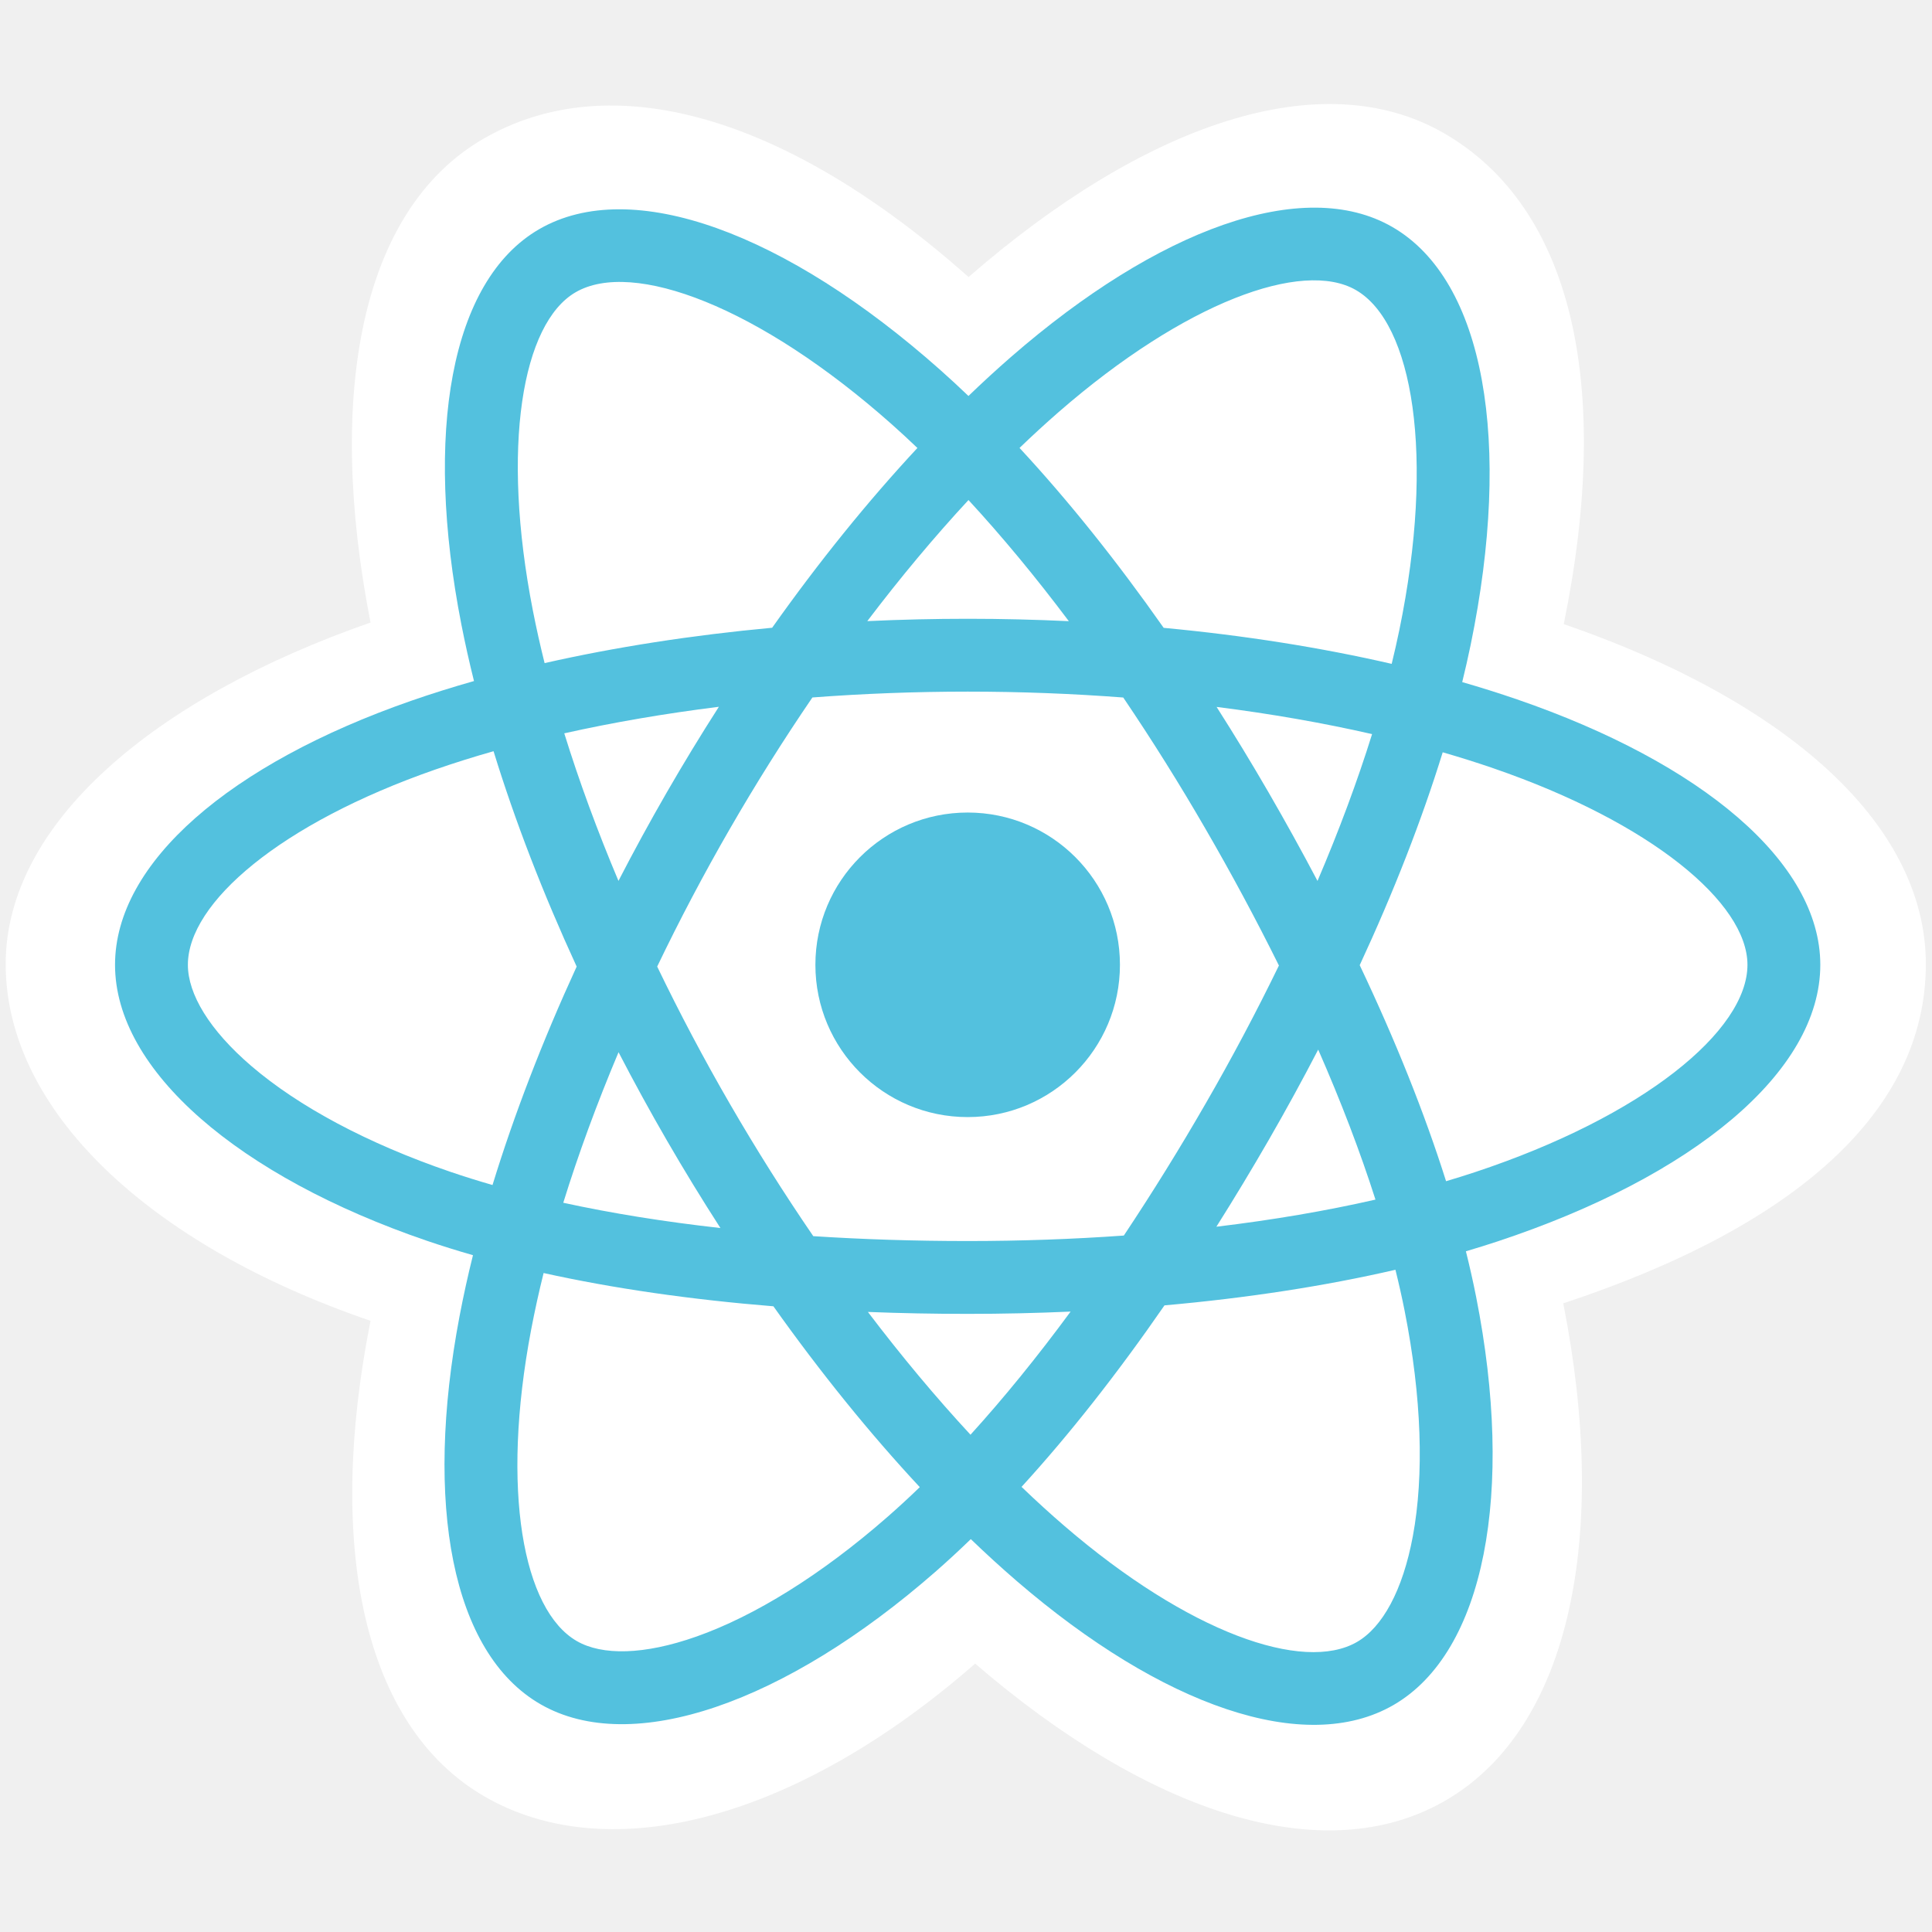
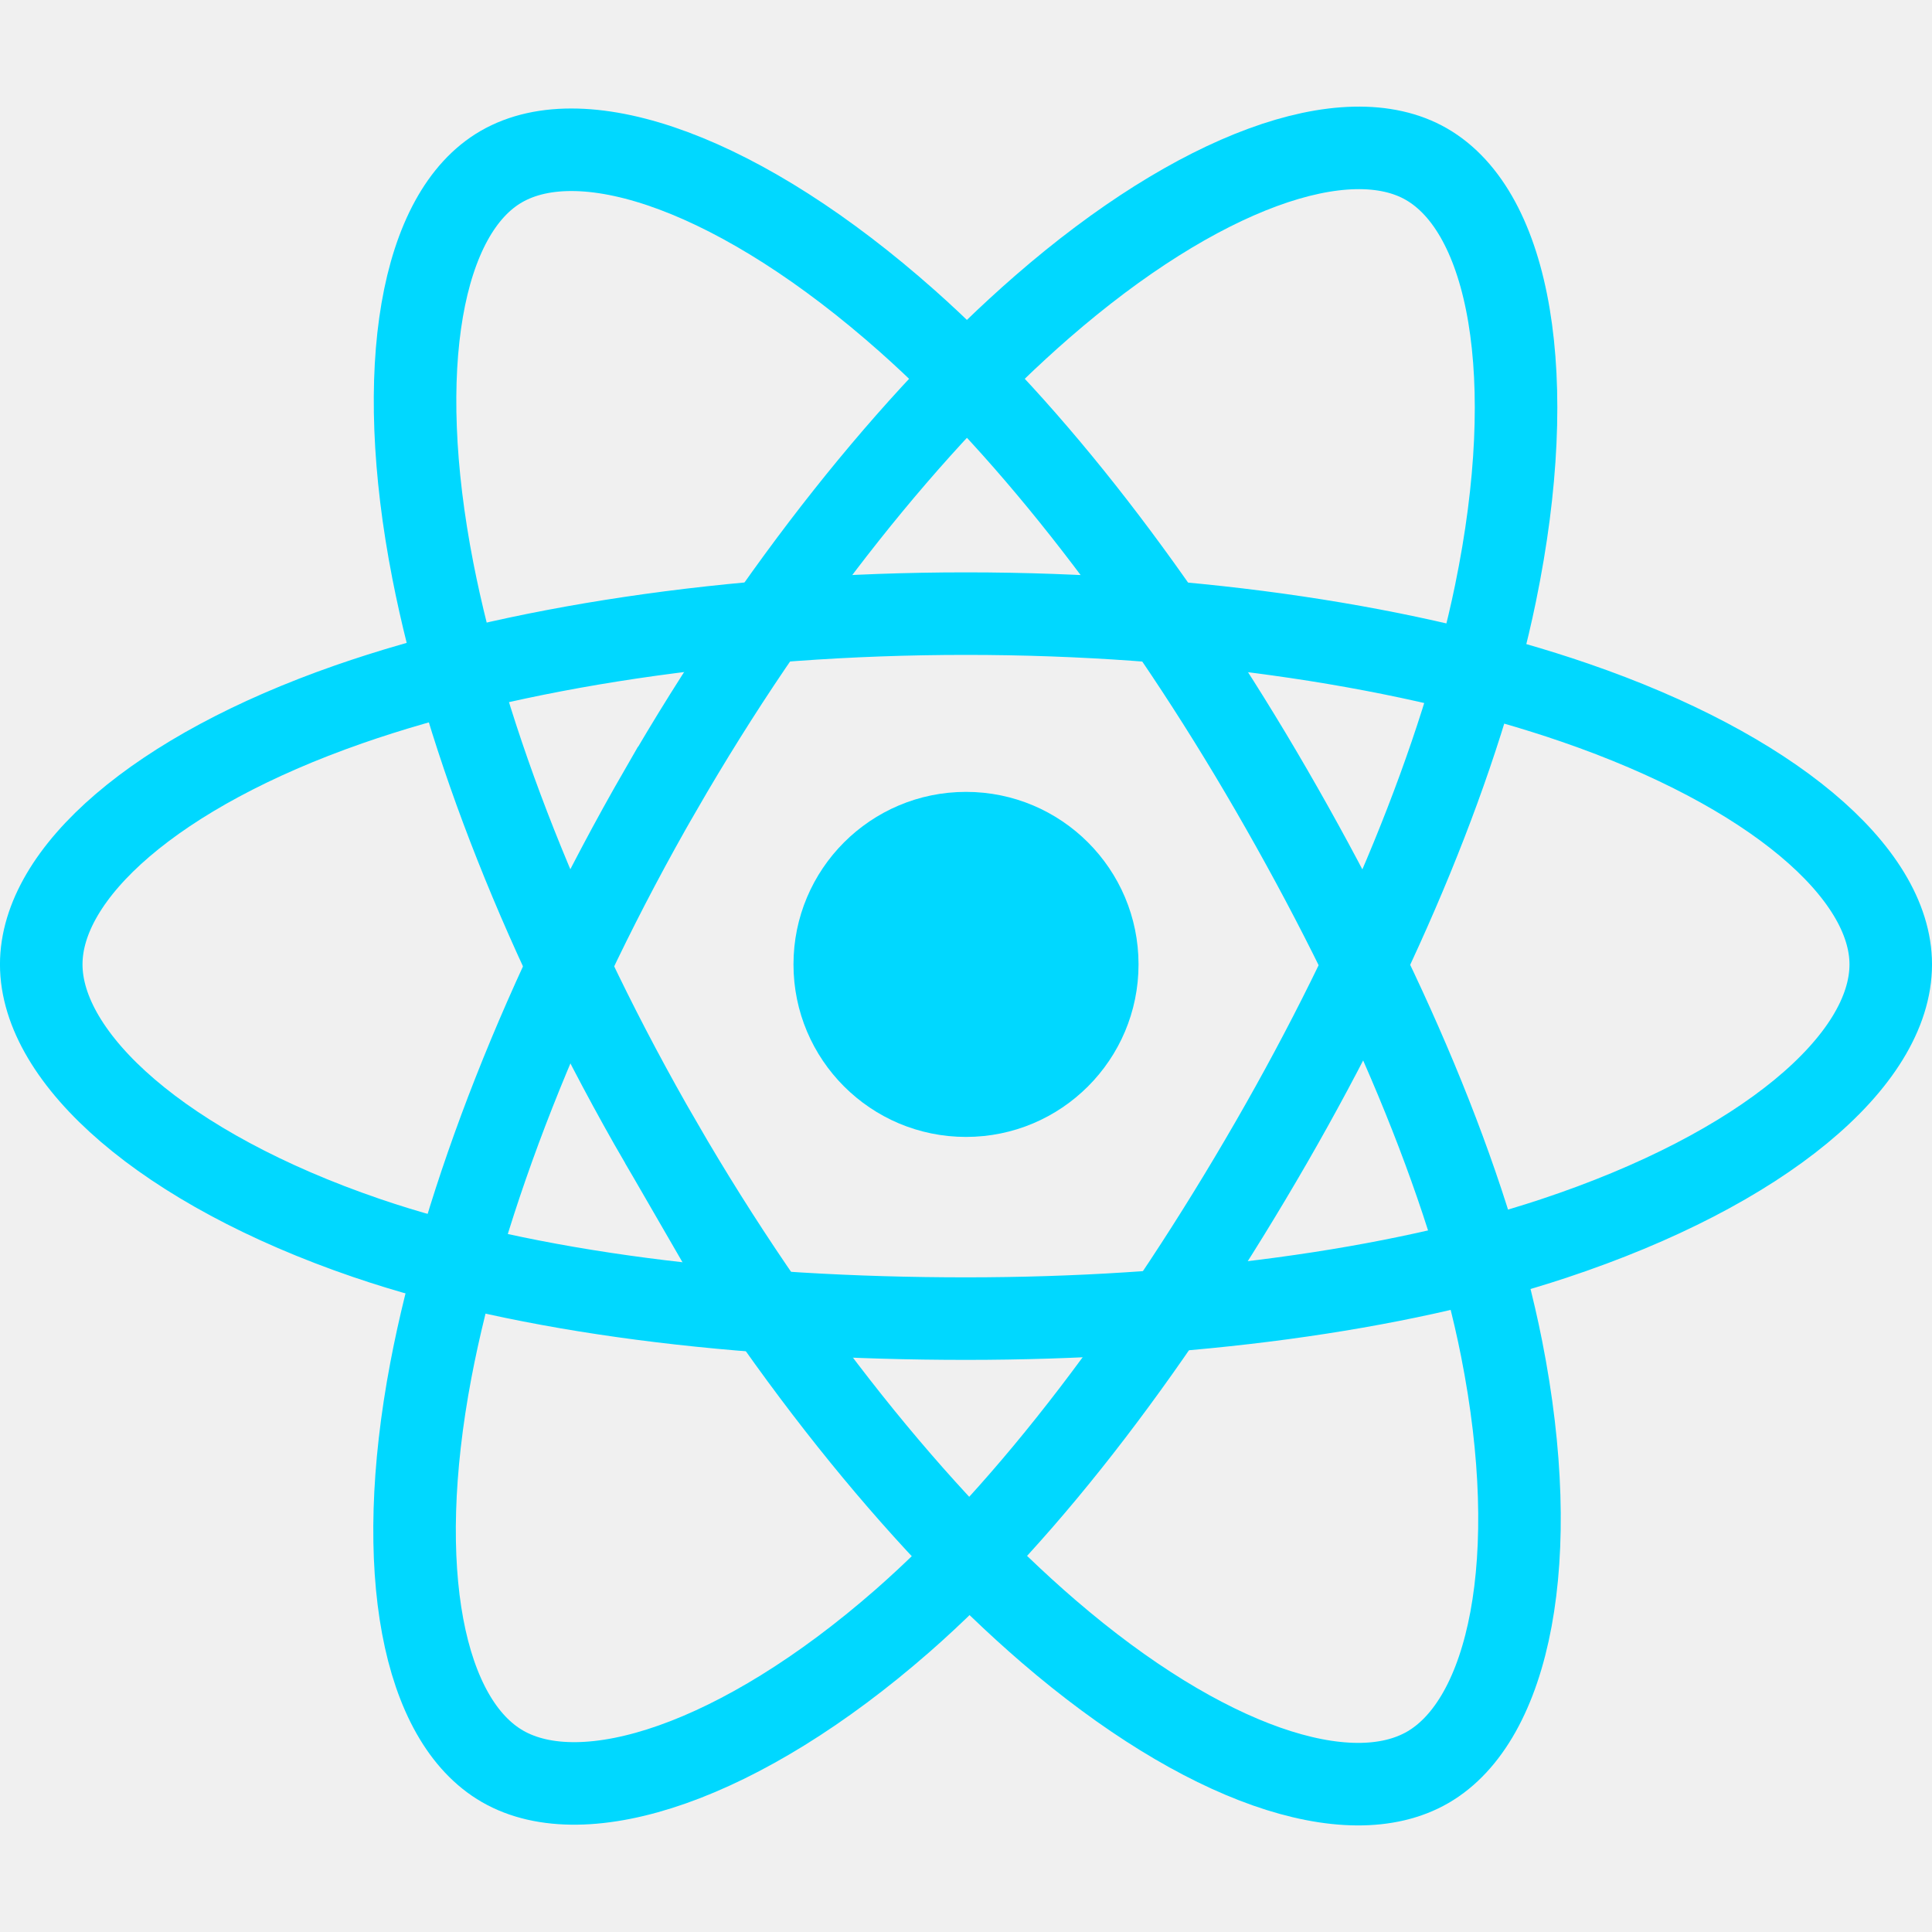
- <svg xmlns="http://www.w3.org/2000/svg" width="800px" height="800px" viewBox="0 -13 256 256" preserveAspectRatio="xMinYMin meet">
-   <path d="M.754 114.75c0 19.215 18.763 37.152 48.343 47.263-5.907 29.737-1.058 53.706 15.136 63.045 16.645 9.6 41.443 2.955 64.98-17.62 22.943 19.744 46.13 27.514 62.31 18.148 16.63-9.627 21.687-35.221 15.617-65.887 30.81-10.186 48.044-25.481 48.044-44.949 0-18.769-18.797-35.006-47.979-45.052 6.535-31.933.998-55.32-15.867-65.045-16.259-9.376-39.716-1.204-62.996 19.056C104.122 2.205 80.897-4.36 64.05 5.392 47.806 14.795 43.171 39.2 49.097 69.487 20.515 79.452.754 96.057.754 114.75z" fill="#FFF" />
-   <path d="M201.025 79.674a151.364 151.364 0 0 0-7.274-2.292 137.5 137.5 0 0 0 1.124-4.961c5.506-26.728 1.906-48.26-10.388-55.348-11.787-6.798-31.065.29-50.535 17.233a151.136 151.136 0 0 0-5.626 5.163 137.573 137.573 0 0 0-3.744-3.458c-20.405-18.118-40.858-25.752-53.139-18.643-11.776 6.817-15.264 27.06-10.307 52.39a150.91 150.91 0 0 0 1.67 7.484c-2.894.822-5.689 1.698-8.363 2.63-23.922 8.34-39.2 21.412-39.2 34.97 0 14.004 16.4 28.05 41.318 36.566a128.44 128.44 0 0 0 6.11 1.91 147.813 147.813 0 0 0-1.775 8.067c-4.726 24.89-1.035 44.653 10.71 51.428 12.131 6.995 32.491-.195 52.317-17.525 1.567-1.37 3.14-2.823 4.715-4.346a148.34 148.34 0 0 0 6.108 5.573c19.204 16.525 38.17 23.198 49.905 16.405 12.12-7.016 16.058-28.247 10.944-54.078-.39-1.973-.845-3.988-1.355-6.04 1.43-.422 2.833-.858 4.202-1.312 25.904-8.582 42.757-22.457 42.757-36.648 0-13.607-15.77-26.767-40.174-35.168z" fill="#53C1DE" />
-   <path d="M195.406 142.328c-1.235.409-2.503.804-3.795 1.187-2.86-9.053-6.72-18.68-11.442-28.625 4.507-9.71 8.217-19.213 10.997-28.208 2.311.67 4.555 1.375 6.717 2.12 20.91 7.197 33.664 17.84 33.664 26.04 0 8.735-13.775 20.075-36.14 27.486zm-9.28 18.389c2.261 11.422 2.584 21.749 1.086 29.822-1.346 7.254-4.052 12.09-7.398 14.027-7.121 4.122-22.35-1.236-38.772-15.368-1.883-1.62-3.78-3.35-5.682-5.18 6.367-6.964 12.73-15.06 18.94-24.05 10.924-.969 21.244-2.554 30.603-4.717.46 1.86.87 3.683 1.223 5.466zm-93.85 43.137c-6.957 2.457-12.498 2.527-15.847.596-7.128-4.11-10.09-19.98-6.049-41.265a138.507 138.507 0 0 1 1.65-7.502c9.255 2.047 19.5 3.52 30.45 4.408 6.251 8.797 12.798 16.883 19.396 23.964a118.863 118.863 0 0 1-4.305 3.964c-8.767 7.664-17.552 13.1-25.294 15.835zm-32.593-61.58c-11.018-3.766-20.117-8.66-26.354-14-5.604-4.8-8.434-9.565-8.434-13.432 0-8.227 12.267-18.722 32.726-25.855a139.276 139.276 0 0 1 7.777-2.447c2.828 9.197 6.537 18.813 11.013 28.537-4.534 9.869-8.296 19.638-11.15 28.943a118.908 118.908 0 0 1-5.578-1.746zm10.926-74.37c-4.247-21.703-1.427-38.074 5.67-42.182 7.56-4.376 24.275 1.864 41.893 17.507 1.126 1 2.257 2.047 3.39 3.13-6.564 7.049-13.051 15.074-19.248 23.82-10.627.985-20.8 2.567-30.152 4.686a141.525 141.525 0 0 1-1.553-6.962zm97.467 24.067a306.982 306.982 0 0 0-6.871-11.3c7.21.91 14.117 2.12 20.603 3.601-1.947 6.241-4.374 12.767-7.232 19.457a336.42 336.42 0 0 0-6.5-11.758zm-39.747-38.714c4.452 4.823 8.911 10.209 13.297 16.052a284.245 284.245 0 0 0-26.706-.006c4.39-5.789 8.887-11.167 13.409-16.046zm-40.002 38.78a285.24 285.24 0 0 0-6.378 11.685c-2.811-6.667-5.216-13.222-7.18-19.552 6.447-1.443 13.322-2.622 20.485-3.517a283.79 283.79 0 0 0-6.927 11.384zm7.133 57.683c-7.4-.826-14.379-1.945-20.824-3.348 1.995-6.442 4.453-13.138 7.324-19.948a283.494 283.494 0 0 0 6.406 11.692 285.27 285.27 0 0 0 7.094 11.604zm33.136 27.389c-4.575-4.937-9.138-10.397-13.595-16.27 4.326.17 8.737.256 13.22.256 4.606 0 9.159-.103 13.64-.303-4.4 5.98-8.843 11.448-13.265 16.317zm46.072-51.032c3.02 6.884 5.566 13.544 7.588 19.877-6.552 1.495-13.625 2.699-21.078 3.593a337.537 337.537 0 0 0 6.937-11.498 306.632 306.632 0 0 0 6.553-11.972zm-14.915 7.15a316.478 316.478 0 0 1-10.84 17.49c-6.704.479-13.632.726-20.692.726-7.031 0-13.871-.219-20.458-.646A273.798 273.798 0 0 1 96.72 133.28a271.334 271.334 0 0 1-9.64-18.206 273.864 273.864 0 0 1 9.611-18.216v.002a271.252 271.252 0 0 1 10.956-17.442c6.72-.508 13.61-.774 20.575-.774 6.996 0 13.895.268 20.613.78a290.704 290.704 0 0 1 10.887 17.383 316.418 316.418 0 0 1 9.741 18.13 290.806 290.806 0 0 1-9.709 18.29zm19.913-107.792c7.566 4.364 10.509 21.961 5.755 45.038a127.525 127.525 0 0 1-1.016 4.492c-9.374-2.163-19.554-3.773-30.212-4.773-6.209-8.841-12.642-16.88-19.1-23.838a141.92 141.92 0 0 1 5.196-4.766c16.682-14.518 32.273-20.25 39.377-16.153z" fill="#FFF" />
-   <path d="M128.221 94.665c11.144 0 20.177 9.034 20.177 20.177 0 11.144-9.033 20.178-20.177 20.178-11.143 0-20.177-9.034-20.177-20.178 0-11.143 9.034-20.177 20.177-20.177" fill="#53C1DE" />
+ <svg xmlns="http://www.w3.org/2000/svg" width="800" height="800" viewBox="0 0 32 32">
+   <g transform="matrix(.05696 0 0 .05696 .647744 2.43826)" fill="none" fill-rule="evenodd">
+     <circle r="50.167" cy="237.628" cx="269.529" fill="#00d8ff" />
+     <g stroke="#00d8ff" stroke-width="24">
+       <path d="M269.53 135.628c67.356 0 129.928 9.665 177.107 25.907 56.844 19.57 91.794 49.233 91.794 76.093 0 27.99-37.04 59.503-98.083 79.728-46.15 15.29-106.88 23.272-170.818 23.272-65.554 0-127.63-7.492-174.3-23.44-59.046-20.182-94.61-52.103-94.61-79.56 0-26.642 33.37-56.076 89.415-75.616 47.355-16.51 111.472-26.384 179.486-26.384z" />
+       <path d="M180.736 186.922c33.65-58.348 73.28-107.724 110.92-140.48C337.006 6.976 380.163-8.48 403.43 4.937c24.248 13.983 33.042 61.814 20.067 124.796-9.8 47.618-33.234 104.212-65.176 159.6-32.75 56.788-70.25 106.82-107.377 139.272-46.98 41.068-92.4 55.93-116.185 42.213-23.08-13.3-31.906-56.92-20.834-115.233 9.355-49.27 32.832-109.745 66.8-168.664z" />
+       <path d="M180.82 289.482C147.075 231.2 124.1 172.195 114.51 123.227c-11.544-59-3.382-104.11 19.864-117.566 24.224-14.024 70.055 2.244 118.14 44.94 36.356 32.28 73.688 80.837 105.723 136.173 32.844 56.733 57.46 114.21 67.036 162.582 12.117 61.213 2.31 107.984-21.453 121.74-23.057 13.348-65.25-.784-110.24-39.5-38.013-32.71-78.682-83.253-112.76-142.115z" />
+     </g>
+   </g>
</svg>
